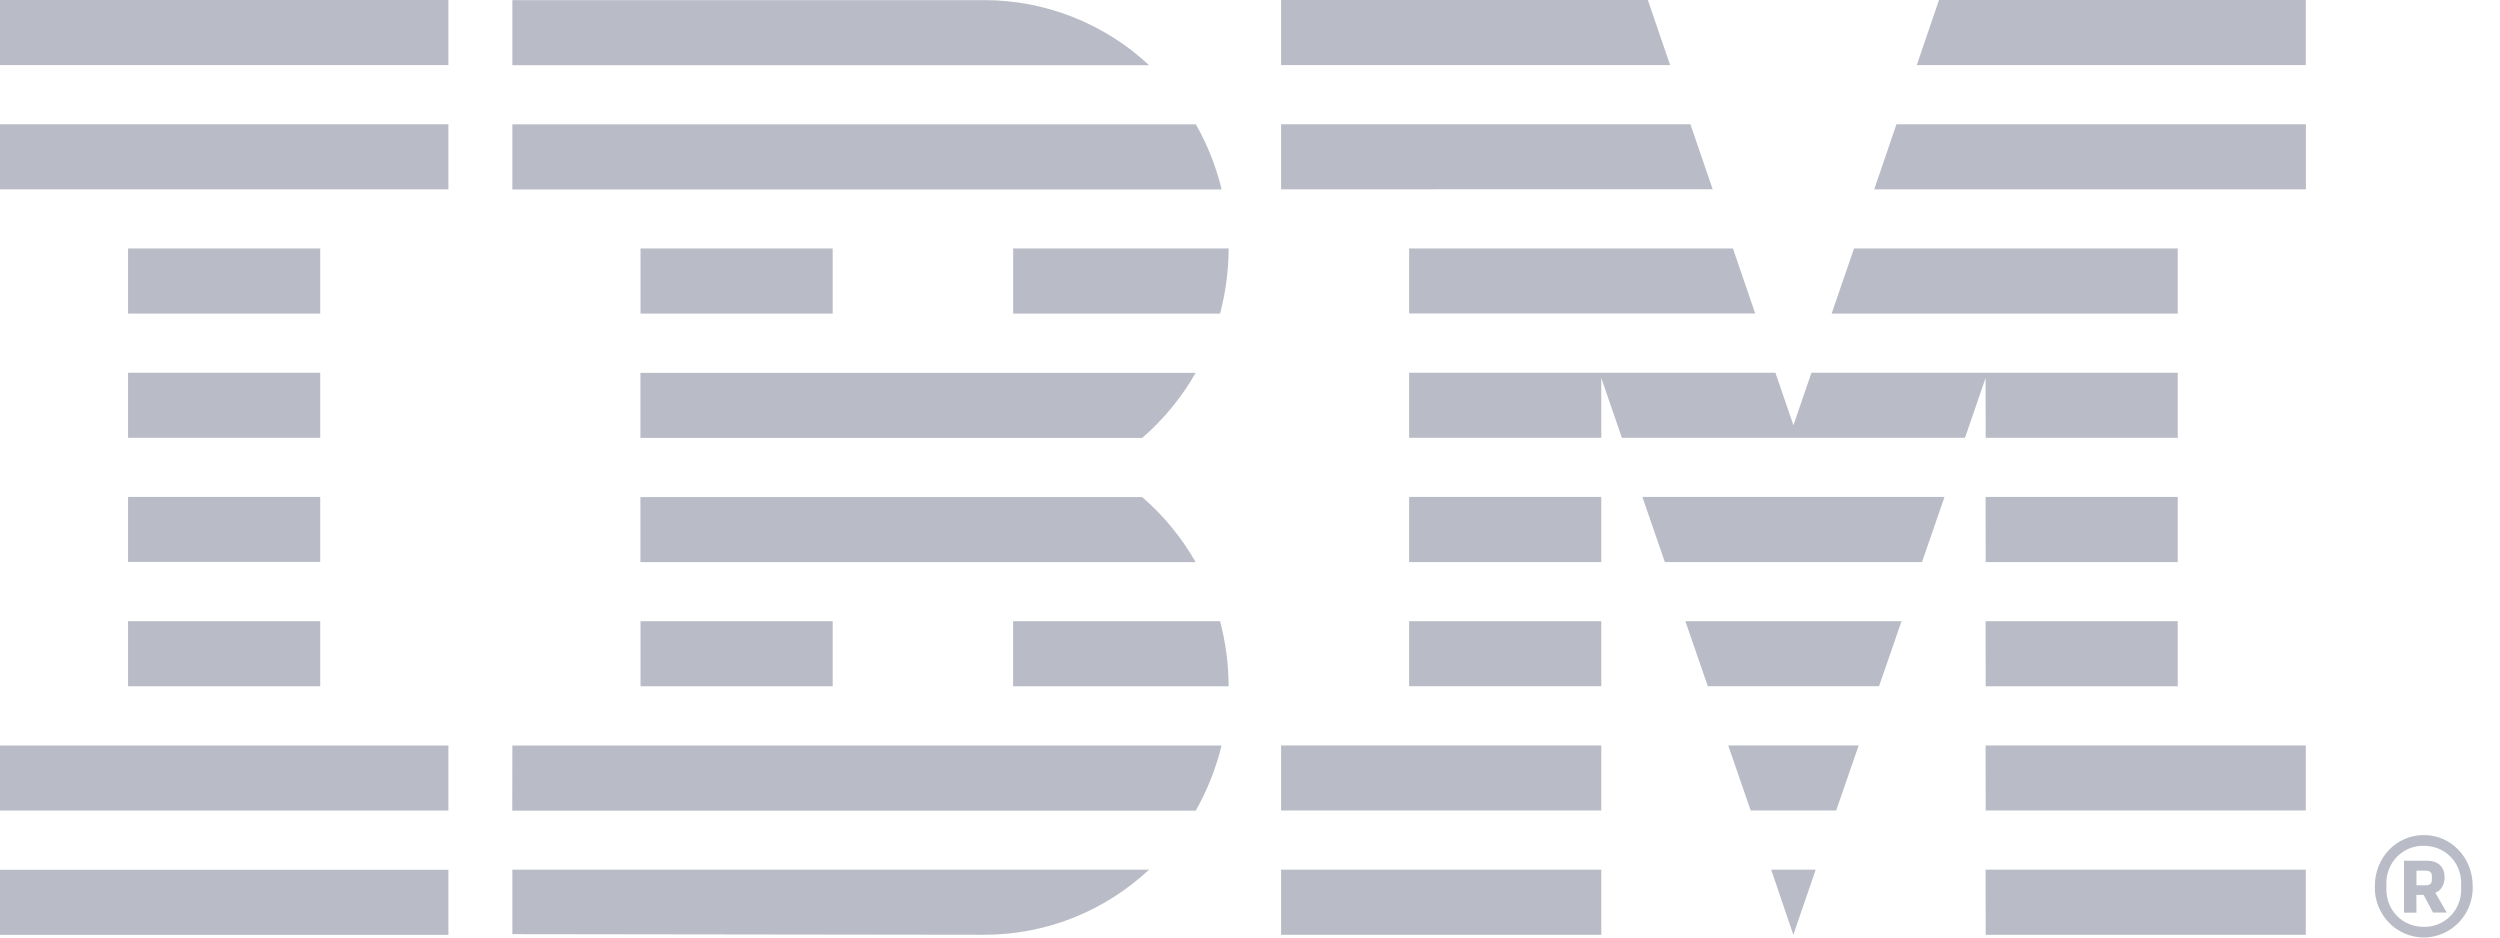
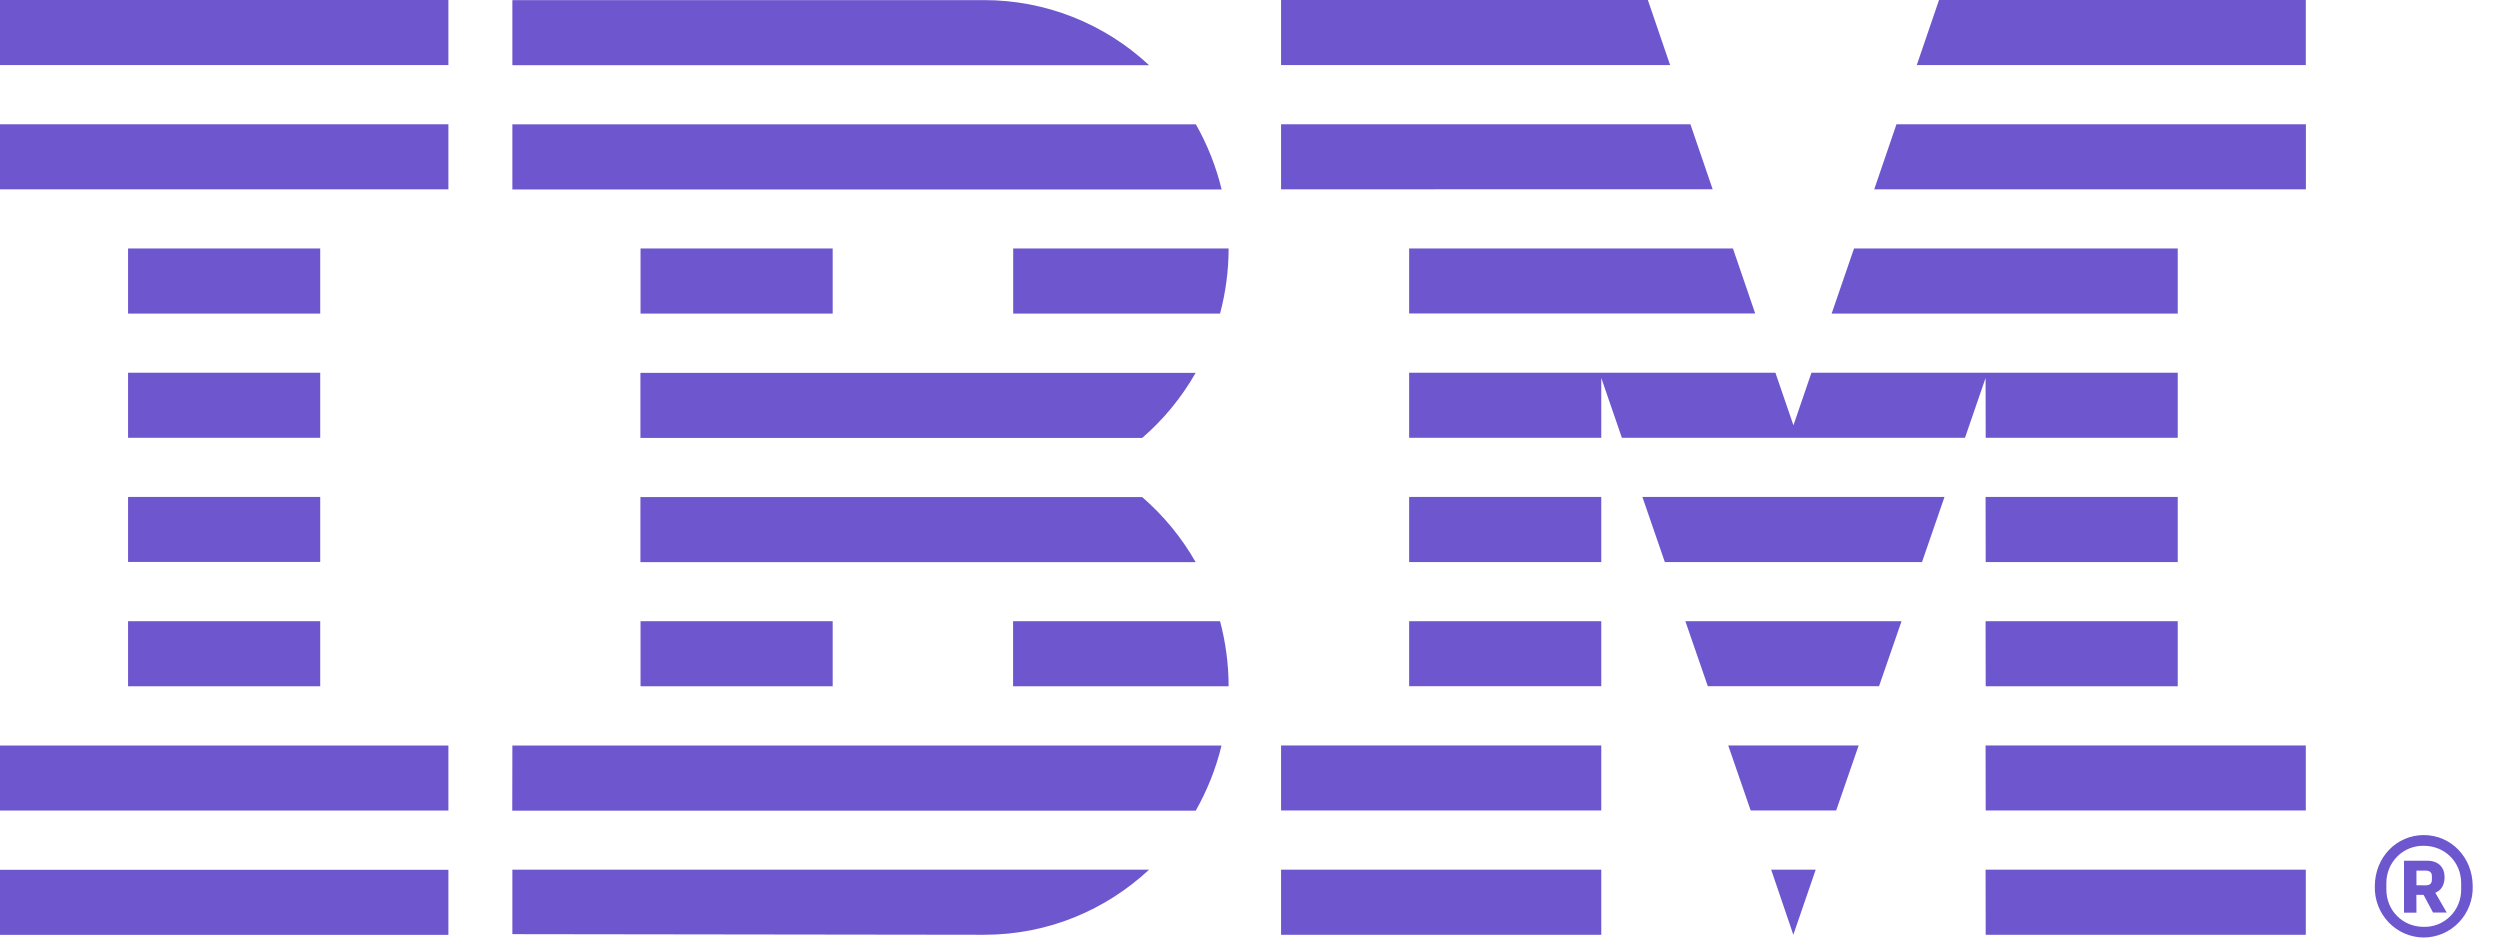
<svg xmlns="http://www.w3.org/2000/svg" width="112" height="42" viewBox="0 0 112 42" fill="none">
-   <path d="M108.673 39.663C108.848 39.663 108.949 39.584 108.949 39.416V39.247C108.949 39.084 108.848 39.004 108.673 39.004H108.257V39.659L108.673 39.663ZM108.257 40.888H107.699V38.56H108.737C109.254 38.56 109.517 38.869 109.517 39.294C109.517 39.663 109.351 39.897 109.102 39.995L109.614 40.883H109L108.576 40.089H108.253L108.257 40.888ZM110.26 39.85V39.56C110.26 38.626 109.536 37.892 108.585 37.892C108.366 37.887 108.148 37.927 107.944 38.008C107.741 38.09 107.555 38.212 107.399 38.368C107.243 38.523 107.119 38.709 107.035 38.914C106.951 39.119 106.908 39.339 106.909 39.56V39.85C106.909 40.785 107.629 41.523 108.585 41.523C108.804 41.528 109.022 41.489 109.227 41.407C109.43 41.325 109.616 41.202 109.772 41.046C109.929 40.89 110.052 40.704 110.136 40.498C110.22 40.293 110.262 40.072 110.26 39.85ZM106.392 39.71C106.392 38.401 107.371 37.411 108.585 37.411C109.803 37.411 110.777 38.406 110.777 39.705C110.786 40.003 110.736 40.299 110.629 40.576C110.523 40.854 110.363 41.107 110.159 41.321C109.955 41.535 109.71 41.705 109.44 41.822C109.169 41.938 108.879 41.999 108.585 42C108.291 41.999 108.001 41.938 107.731 41.822C107.461 41.706 107.217 41.536 107.012 41.322C106.808 41.109 106.648 40.856 106.542 40.58C106.435 40.303 106.384 40.007 106.392 39.71ZM74.821 2.916L73.824 0H57.392V2.916H74.821ZM76.727 8.478L75.73 5.566H57.392V8.482L76.727 8.478ZM88.959 41.878H103.3V38.962H88.954L88.959 41.878ZM88.959 36.308H103.3V33.396H88.954L88.959 36.308ZM88.959 30.746H97.563V27.83H88.954L88.959 30.746ZM88.959 25.18H97.563V22.264H88.954L88.959 25.18ZM88.959 19.614H97.563V16.698H81.153L80.346 19.053L79.538 16.698H63.129V19.614H71.737V16.932L72.661 19.614H88.031L88.954 16.932L88.959 19.614ZM97.563 11.132H83.06L82.058 14.048H97.563V11.132ZM63.129 25.18H71.737V22.264H63.129V25.18ZM63.129 30.742H71.737V27.83H63.129V30.742ZM57.392 36.308H71.737V33.396H57.392V36.308ZM57.392 41.878H71.737V38.962H57.392V41.878ZM86.868 0L85.871 2.916H103.3V0H86.868ZM83.965 8.482H103.304V5.566H84.962L83.965 8.482ZM63.129 14.044H78.633L77.636 11.132H63.129V14.044ZM74.585 25.18H86.106L87.113 22.264H73.579L74.585 25.18ZM76.51 30.742H84.181L85.188 27.83H75.504L76.51 30.742ZM78.43 36.308H82.261L83.268 33.396H77.424L78.43 36.308ZM80.341 41.878L81.343 38.962H79.349L80.341 41.878ZM22.954 41.85L44.085 41.878C46.956 41.878 49.531 40.771 51.479 38.962H22.954V41.85ZM45.386 27.83V30.746H55.042C55.042 29.737 54.904 28.76 54.659 27.83H45.386ZM28.696 30.746H37.304V27.83H28.696V30.746ZM45.391 14.048H54.659C54.904 13.118 55.042 12.142 55.042 11.132H45.391V14.048ZM28.696 14.048H37.304V11.132H28.696V14.048ZM44.08 0.005H22.954V2.921H51.479C49.464 1.042 46.819 0.001 44.08 0.005ZM53.57 5.571H22.954V8.487H54.729C54.482 7.465 54.093 6.483 53.575 5.571H53.57ZM28.691 16.703V19.619H51.17C52.125 18.797 52.933 17.81 53.566 16.703H28.691ZM51.17 22.269H28.691V25.185H53.566C52.937 24.082 52.127 23.096 51.17 22.269ZM22.949 36.317H53.57C54.078 35.415 54.475 34.438 54.724 33.401H22.954L22.949 36.317ZM0 2.916H20.088V0H0V2.916ZM0 8.482H20.088V5.566H0V8.482ZM5.737 14.048H14.346V11.132H5.737V14.048ZM5.737 19.614H14.346V16.698H5.737V19.614ZM5.737 25.176H14.346V22.264H5.737V25.176ZM5.737 30.746H14.346V27.83H5.737V30.746ZM0 36.312H20.088V33.401H0V36.312ZM0 41.883H20.088V38.967H0V41.883Z" fill="#B9BBC6" />
+   <path d="M108.673 39.663C108.848 39.663 108.949 39.584 108.949 39.416V39.247C108.949 39.084 108.848 39.004 108.673 39.004H108.257V39.659L108.673 39.663ZM108.257 40.888H107.699V38.56H108.737C109.254 38.56 109.517 38.869 109.517 39.294C109.517 39.663 109.351 39.897 109.102 39.995L109.614 40.883H109L108.576 40.089H108.253L108.257 40.888ZM110.26 39.85V39.56C110.26 38.626 109.536 37.892 108.585 37.892C108.366 37.887 108.148 37.927 107.944 38.008C107.741 38.09 107.555 38.212 107.399 38.368C107.243 38.523 107.119 38.709 107.035 38.914C106.951 39.119 106.908 39.339 106.909 39.56V39.85C106.909 40.785 107.629 41.523 108.585 41.523C108.804 41.528 109.022 41.489 109.227 41.407C109.43 41.325 109.616 41.202 109.772 41.046C109.929 40.89 110.052 40.704 110.136 40.498C110.22 40.293 110.262 40.072 110.26 39.85ZM106.392 39.71C106.392 38.401 107.371 37.411 108.585 37.411C109.803 37.411 110.777 38.406 110.777 39.705C110.786 40.003 110.736 40.299 110.629 40.576C110.523 40.854 110.363 41.107 110.159 41.321C109.955 41.535 109.71 41.705 109.44 41.822C109.169 41.938 108.879 41.999 108.585 42C108.291 41.999 108.001 41.938 107.731 41.822C107.461 41.706 107.217 41.536 107.012 41.322C106.808 41.109 106.648 40.856 106.542 40.58C106.435 40.303 106.384 40.007 106.392 39.71ZM74.821 2.916L73.824 0H57.392V2.916H74.821ZM76.727 8.478L75.73 5.566H57.392V8.482L76.727 8.478ZM88.959 41.878H103.3V38.962H88.954L88.959 41.878ZM88.959 36.308H103.3V33.396H88.954L88.959 36.308ZM88.959 30.746H97.563V27.83H88.954L88.959 30.746ZM88.959 25.18H97.563V22.264H88.954L88.959 25.18ZM88.959 19.614H97.563V16.698H81.153L80.346 19.053L79.538 16.698H63.129V19.614H71.737V16.932L72.661 19.614H88.031L88.954 16.932L88.959 19.614ZM97.563 11.132H83.06L82.058 14.048H97.563V11.132ZM63.129 25.18H71.737V22.264H63.129V25.18ZM63.129 30.742H71.737V27.83H63.129V30.742ZM57.392 36.308H71.737V33.396H57.392V36.308ZM57.392 41.878H71.737V38.962H57.392V41.878ZM86.868 0L85.871 2.916H103.3V0H86.868ZM83.965 8.482H103.304V5.566H84.962L83.965 8.482ZM63.129 14.044H78.633L77.636 11.132H63.129V14.044ZM74.585 25.18H86.106L87.113 22.264H73.579L74.585 25.18ZM76.51 30.742H84.181L85.188 27.83H75.504L76.51 30.742ZM78.43 36.308H82.261L83.268 33.396H77.424L78.43 36.308ZM80.341 41.878L81.343 38.962H79.349L80.341 41.878ZM22.954 41.85L44.085 41.878C46.956 41.878 49.531 40.771 51.479 38.962H22.954V41.85ZM45.386 27.83V30.746H55.042C55.042 29.737 54.904 28.76 54.659 27.83H45.386ZM28.696 30.746H37.304V27.83H28.696V30.746ZM45.391 14.048H54.659C54.904 13.118 55.042 12.142 55.042 11.132H45.391V14.048ZM28.696 14.048H37.304V11.132H28.696V14.048ZM44.08 0.005H22.954V2.921H51.479C49.464 1.042 46.819 0.001 44.08 0.005ZM53.57 5.571H22.954V8.487H54.729C54.482 7.465 54.093 6.483 53.575 5.571H53.57ZM28.691 16.703V19.619H51.17C52.125 18.797 52.933 17.81 53.566 16.703H28.691ZM51.17 22.269H28.691V25.185H53.566C52.937 24.082 52.127 23.096 51.17 22.269ZM22.949 36.317H53.57C54.078 35.415 54.475 34.438 54.724 33.401H22.954L22.949 36.317ZM0 2.916H20.088V0H0V2.916ZM0 8.482H20.088V5.566H0V8.482ZM5.737 14.048H14.346V11.132H5.737V14.048ZM5.737 19.614H14.346V16.698H5.737V19.614ZM5.737 25.176H14.346V22.264H5.737V25.176ZM5.737 30.746H14.346V27.83H5.737V30.746ZM0 36.312H20.088V33.401H0V36.312ZM0 41.883H20.088V38.967H0V41.883Z" fill="#6E56CF" />
</svg>
